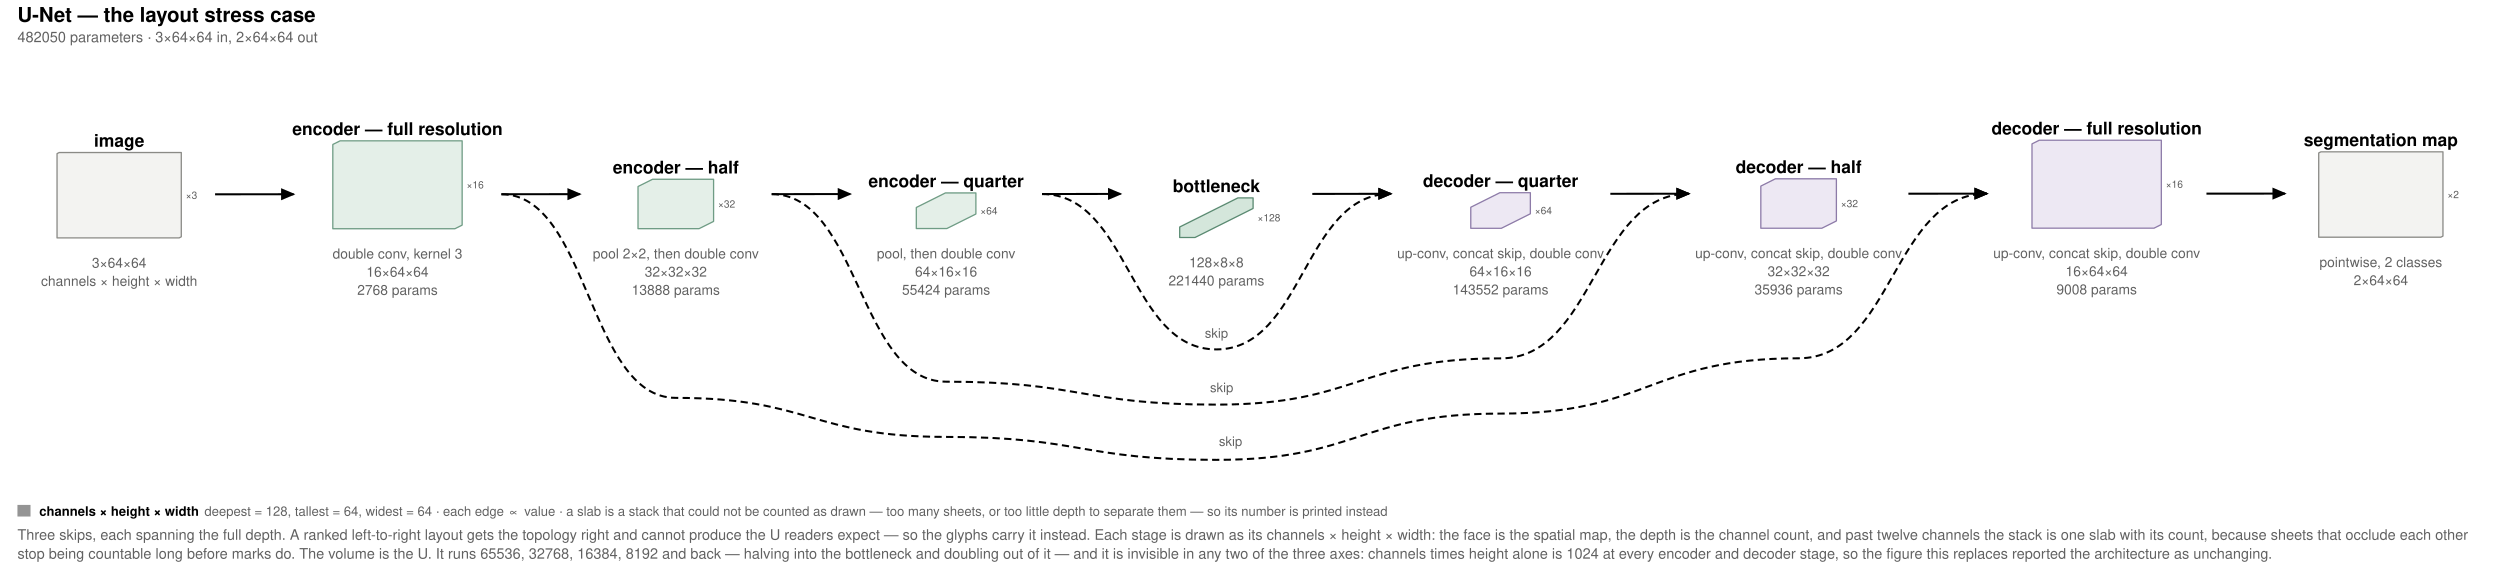
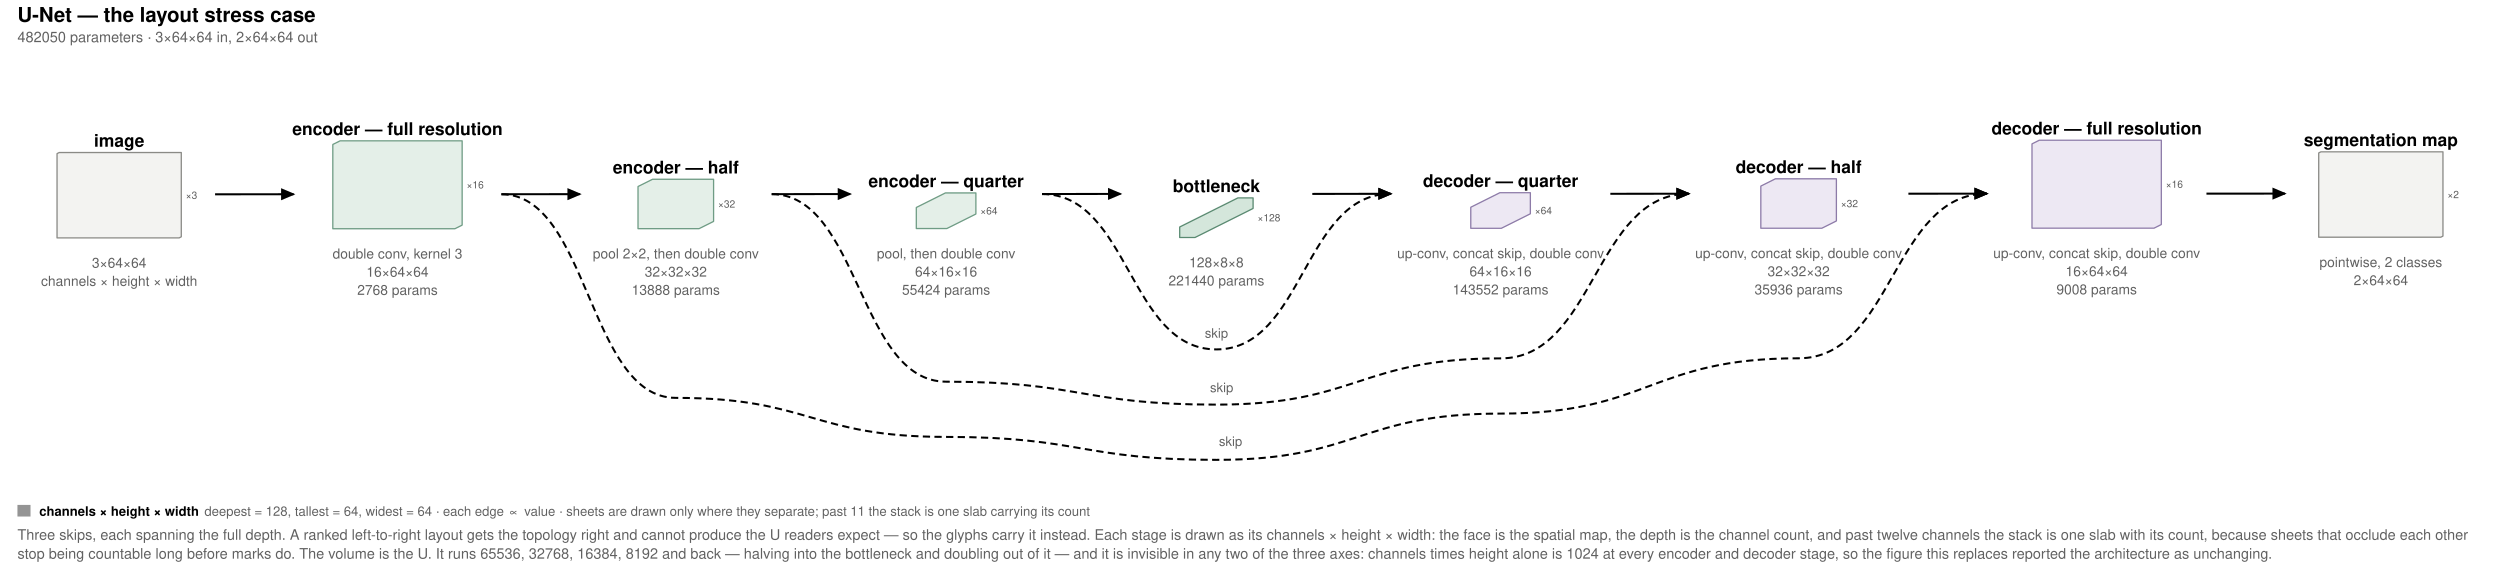
<svg xmlns="http://www.w3.org/2000/svg" class="draughtsman" role="img" aria-label="U-Net — the layout stress case" viewBox="0 0 1720.33 395.44" width="1720.33" height="395.44">
  <defs>
    <marker id="ds-arrow" viewBox="0 0 8 8" refX="7" refY="4" markerWidth="7" markerHeight="7" orient="auto-start-reverse">
      <path d="M0 0.6 L8 4 L0 7.4 Z" style="fill:currentColor" />
    </marker>
  </defs>
  <text class="ds-title" x="12" y="15" style="font-family:Helvetica Neue, Helvetica, Arial, sans-serif;font-size:14px;font-weight:600;fill:currentColor">U-Net — the layout stress case</text>
  <text class="ds-subtitle" x="12" y="29" style="font-family:Helvetica Neue, Helvetica, Arial, sans-serif;font-size:10px;fill:currentColor;opacity:0.62">482050 parameters · 3×64×64 in, 2×64×64 out</text>
  <g class="ds-body" transform="translate(0 36)">
    <path class="ds-edge ds-edge-solid" data-from="image" data-to="enc1" d="M148 97.71 C175 97.71 175 97.66 202 97.66" style="fill:none;stroke:currentColor;stroke-width:1.4" marker-end="url(#ds-arrow)" />
    <path class="ds-edge ds-edge-dashed" data-from="enc1" data-to="dec1" d="M345.04 97.66 C405.04 97.66 405.04 237.79 465.04 237.79 C558.04 237.79 558.04 264.65 651.04 264.65 C744.04 264.65 744.04 280.44 837.04 280.44 C934.81 280.44 934.81 248.61 1032.59 248.61 C1135.14 248.61 1135.14 210.55 1237.68 210.55 C1302.46 210.55 1302.46 97.25 1367.23 97.25" style="fill:none;stroke:currentColor;stroke-width:1.4;stroke-dasharray:5 3" marker-end="url(#ds-arrow)" />
    <text class="ds-edge-label" x="846.78" y="270.85" text-anchor="middle" style="font-family:Helvetica Neue, Helvetica, Arial, sans-serif;font-size:9.0px;fill:currentColor;opacity:0.62">skip</text>
    <path class="ds-edge ds-edge-solid" data-from="enc1" data-to="enc2" d="M345.04 97.66 C372.04 97.66 372.04 97.6 399.04 97.6" style="fill:none;stroke:currentColor;stroke-width:1.4" marker-end="url(#ds-arrow)" />
    <path class="ds-edge ds-edge-dashed" data-from="enc2" data-to="dec2" d="M531.04 97.6 C591.04 97.6 591.04 226.65 651.04 226.65 C744.04 226.65 744.04 242.44 837.04 242.44 C934.81 242.44 934.81 210.61 1032.59 210.61 C1097.36 210.61 1097.36 97.3 1162.13 97.3" style="fill:none;stroke:currentColor;stroke-width:1.4;stroke-dasharray:5 3" marker-end="url(#ds-arrow)" />
    <text class="ds-edge-label" x="840.66" y="233.85" text-anchor="middle" style="font-family:Helvetica Neue, Helvetica, Arial, sans-serif;font-size:9.0px;fill:currentColor;opacity:0.62">skip</text>
    <path class="ds-edge ds-edge-solid" data-from="enc2" data-to="enc3" d="M531.04 97.6 C558.04 97.6 558.04 97.52 585.04 97.52" style="fill:none;stroke:currentColor;stroke-width:1.4" marker-end="url(#ds-arrow)" />
    <path class="ds-edge ds-edge-dashed" data-from="enc3" data-to="dec3" d="M717.04 97.52 C777.04 97.52 777.04 204.44 837.04 204.44 C897.04 204.44 897.04 97.36 957.04 97.36" style="fill:none;stroke:currentColor;stroke-width:1.4;stroke-dasharray:5 3" marker-end="url(#ds-arrow)" />
    <text class="ds-edge-label" x="837.08" y="196.4" text-anchor="middle" style="font-family:Helvetica Neue, Helvetica, Arial, sans-serif;font-size:9.0px;fill:currentColor;opacity:0.62">skip</text>
    <path class="ds-edge ds-edge-solid" data-from="enc3" data-to="bottom" d="M717.04 97.52 C744.04 97.52 744.04 97.44 771.04 97.44" style="fill:none;stroke:currentColor;stroke-width:1.4" marker-end="url(#ds-arrow)" />
    <path class="ds-edge ds-edge-solid" data-from="bottom" data-to="dec3" d="M903.04 97.44 C930.04 97.44 930.04 97.36 957.04 97.36" style="fill:none;stroke:currentColor;stroke-width:1.4" marker-end="url(#ds-arrow)" />
    <path class="ds-edge ds-edge-solid" data-from="dec3" data-to="dec2" d="M1108.13 97.36 C1135.13 97.36 1135.13 97.3 1162.13 97.3" style="fill:none;stroke:currentColor;stroke-width:1.4" marker-end="url(#ds-arrow)" />
    <path class="ds-edge ds-edge-solid" data-from="dec2" data-to="dec1" d="M1313.23 97.3 C1340.23 97.3 1340.23 97.25 1367.23 97.25" style="fill:none;stroke:currentColor;stroke-width:1.4" marker-end="url(#ds-arrow)" />
    <path class="ds-edge ds-edge-solid" data-from="dec1" data-to="mask" d="M1518.33 97.25 C1545.33 97.25 1545.33 97.23 1572.33 97.23" style="fill:none;stroke:currentColor;stroke-width:1.4" marker-end="url(#ds-arrow)" />
    <g class="ds-stage ds-bare ds-kind-input" data-stage="image" data-box="16 22.71 132 150">
      <polygon class="ds-sheet" points="39.25,69.71 40.75,68.96 124.75,68.96 124.75,126.96 123.25,127.71 39.25,127.71" style="fill:#f2f2f0;fill-opacity:0.94;stroke:#8a8a86;stroke-width:0.9;stroke-linejoin:round" />
      <text x="127.75" y="100.84" style="font-family:Helvetica Neue, Helvetica, Arial, sans-serif;font-size:7.0px;fill:#5b5b5b">×3</text>
      <text x="82" y="64.96" text-anchor="middle" style="font-family:Helvetica Neue, Helvetica, Arial, sans-serif;font-size:12.0px;font-weight:600;fill:currentColor">image</text>
      <text x="82" y="148.21" text-anchor="middle" style="font-family:Helvetica Neue, Helvetica, Arial, sans-serif;font-size:9.5px;fill:currentColor;opacity:0.62">3×64×64</text>
      <text x="82" y="160.71" text-anchor="middle" style="font-family:Helvetica Neue, Helvetica, Arial, sans-serif;font-size:9.5px;fill:currentColor;opacity:0.62">channels × height × width</text>
    </g>
    <g class="ds-stage ds-bare ds-kind-conv" data-stage="enc1" data-box="202 16.41 143.04 162.5">
      <polygon class="ds-sheet" points="229.02,63.41 234.02,60.91 318.02,60.91 318.02,118.91 313.02,121.41 229.02,121.41" style="fill:#e2eee7;fill-opacity:0.94;stroke:#6f9c85;stroke-width:0.9;stroke-linejoin:round" />
      <text x="321.02" y="93.66" style="font-family:Helvetica Neue, Helvetica, Arial, sans-serif;font-size:7.0px;fill:#5b5b5b">×16</text>
      <text x="273.52" y="56.91" text-anchor="middle" style="font-family:Helvetica Neue, Helvetica, Arial, sans-serif;font-size:12.0px;font-weight:600;fill:currentColor">encoder — full resolution</text>
      <text x="273.52" y="141.91" text-anchor="middle" style="font-family:Helvetica Neue, Helvetica, Arial, sans-serif;font-size:9.5px;fill:currentColor;opacity:0.62">double conv, kernel 3</text>
      <text x="273.52" y="154.41" text-anchor="middle" style="font-family:Helvetica Neue, Helvetica, Arial, sans-serif;font-size:9.5px;fill:currentColor;opacity:0.62">16×64×64</text>
      <text x="273.52" y="166.91" text-anchor="middle" style="font-family:Helvetica Neue, Helvetica, Arial, sans-serif;font-size:9.5px;fill:currentColor;opacity:0.62">2768 params</text>
    </g>
    <g class="ds-stage ds-bare ds-kind-conv" data-stage="enc2" data-box="399.04 16.35 132 162.5">
      <polygon class="ds-sheet" points="439.04,92.35 449.04,87.35 491.04,87.35 491.04,116.35 481.04,121.35 439.04,121.35" style="fill:#e2eee7;fill-opacity:0.94;stroke:#6f9c85;stroke-width:0.9;stroke-linejoin:round" />
      <text x="494.04" y="106.85" style="font-family:Helvetica Neue, Helvetica, Arial, sans-serif;font-size:7.0px;fill:#5b5b5b">×32</text>
      <text x="465.04" y="83.35" text-anchor="middle" style="font-family:Helvetica Neue, Helvetica, Arial, sans-serif;font-size:12.0px;font-weight:600;fill:currentColor">encoder — half</text>
      <text x="465.04" y="141.85" text-anchor="middle" style="font-family:Helvetica Neue, Helvetica, Arial, sans-serif;font-size:9.5px;fill:currentColor;opacity:0.62">pool 2×2, then double conv</text>
      <text x="465.04" y="154.35" text-anchor="middle" style="font-family:Helvetica Neue, Helvetica, Arial, sans-serif;font-size:9.5px;fill:currentColor;opacity:0.62">32×32×32</text>
      <text x="465.04" y="166.85" text-anchor="middle" style="font-family:Helvetica Neue, Helvetica, Arial, sans-serif;font-size:9.5px;fill:currentColor;opacity:0.62">13888 params</text>
    </g>
    <g class="ds-stage ds-bare ds-kind-conv" data-stage="enc3" data-box="585.04 16.27 132 162.5">
      <polygon class="ds-sheet" points="630.54,106.77 650.54,96.77 671.54,96.77 671.54,111.27 651.54,121.27 630.54,121.27" style="fill:#e2eee7;fill-opacity:0.94;stroke:#6f9c85;stroke-width:0.9;stroke-linejoin:round" />
      <text x="674.54" y="111.52" style="font-family:Helvetica Neue, Helvetica, Arial, sans-serif;font-size:7.0px;fill:#5b5b5b">×64</text>
      <text x="651.04" y="92.77" text-anchor="middle" style="font-family:Helvetica Neue, Helvetica, Arial, sans-serif;font-size:12.0px;font-weight:600;fill:currentColor">encoder — quarter</text>
      <text x="651.04" y="141.77" text-anchor="middle" style="font-family:Helvetica Neue, Helvetica, Arial, sans-serif;font-size:9.5px;fill:currentColor;opacity:0.62">pool, then double conv</text>
      <text x="651.04" y="154.27" text-anchor="middle" style="font-family:Helvetica Neue, Helvetica, Arial, sans-serif;font-size:9.5px;fill:currentColor;opacity:0.62">64×16×16</text>
      <text x="651.04" y="166.77" text-anchor="middle" style="font-family:Helvetica Neue, Helvetica, Arial, sans-serif;font-size:9.5px;fill:currentColor;opacity:0.62">55424 params</text>
    </g>
    <g class="ds-stage ds-bare ds-kind-stack" data-stage="bottom" data-box="771.04 22.44 132 150">
      <polygon class="ds-sheet" points="811.79,120.19 851.79,100.19 862.29,100.19 862.29,107.44 822.29,127.44 811.79,127.44" style="fill:#d1e4d9;fill-opacity:0.94;stroke:#5a8a71;stroke-width:0.9;stroke-linejoin:round" />
      <text x="865.29" y="116.31" style="font-family:Helvetica Neue, Helvetica, Arial, sans-serif;font-size:7.0px;fill:#5b5b5b">×128</text>
      <text x="837.04" y="96.19" text-anchor="middle" style="font-family:Helvetica Neue, Helvetica, Arial, sans-serif;font-size:12.0px;font-weight:600;fill:currentColor">bottleneck</text>
      <text x="837.04" y="147.94" text-anchor="middle" style="font-family:Helvetica Neue, Helvetica, Arial, sans-serif;font-size:9.5px;fill:currentColor;opacity:0.62">128×8×8</text>
      <text x="837.04" y="160.44" text-anchor="middle" style="font-family:Helvetica Neue, Helvetica, Arial, sans-serif;font-size:9.5px;fill:currentColor;opacity:0.62">221440 params</text>
    </g>
    <g class="ds-stage ds-bare ds-kind-concat" data-stage="dec3" data-box="957.04 16.11 151.1 162.5">
      <polygon class="ds-sheet" points="1012.09,106.61 1032.09,96.61 1053.09,96.61 1053.09,111.11 1033.09,121.11 1012.09,121.11" style="fill:#ece6f2;fill-opacity:0.94;stroke:#8d7ba8;stroke-width:0.9;stroke-linejoin:round" />
      <text x="1056.09" y="111.36" style="font-family:Helvetica Neue, Helvetica, Arial, sans-serif;font-size:7.0px;fill:#5b5b5b">×64</text>
      <text x="1032.59" y="92.61" text-anchor="middle" style="font-family:Helvetica Neue, Helvetica, Arial, sans-serif;font-size:12.0px;font-weight:600;fill:currentColor">decoder — quarter</text>
      <text x="1032.59" y="141.61" text-anchor="middle" style="font-family:Helvetica Neue, Helvetica, Arial, sans-serif;font-size:9.5px;fill:currentColor;opacity:0.62">up-conv, concat skip, double conv</text>
      <text x="1032.59" y="154.11" text-anchor="middle" style="font-family:Helvetica Neue, Helvetica, Arial, sans-serif;font-size:9.5px;fill:currentColor;opacity:0.62">64×16×16</text>
      <text x="1032.59" y="166.61" text-anchor="middle" style="font-family:Helvetica Neue, Helvetica, Arial, sans-serif;font-size:9.5px;fill:currentColor;opacity:0.62">143552 params</text>
    </g>
    <g class="ds-stage ds-bare ds-kind-concat" data-stage="dec2" data-box="1162.13 16.05 151.1 162.5">
      <polygon class="ds-sheet" points="1211.68,92.05 1221.68,87.05 1263.68,87.05 1263.68,116.05 1253.68,121.05 1211.68,121.05" style="fill:#ece6f2;fill-opacity:0.94;stroke:#8d7ba8;stroke-width:0.9;stroke-linejoin:round" />
      <text x="1266.68" y="106.55" style="font-family:Helvetica Neue, Helvetica, Arial, sans-serif;font-size:7.0px;fill:#5b5b5b">×32</text>
      <text x="1237.68" y="83.05" text-anchor="middle" style="font-family:Helvetica Neue, Helvetica, Arial, sans-serif;font-size:12.0px;font-weight:600;fill:currentColor">decoder — half</text>
      <text x="1237.68" y="141.55" text-anchor="middle" style="font-family:Helvetica Neue, Helvetica, Arial, sans-serif;font-size:9.5px;fill:currentColor;opacity:0.62">up-conv, concat skip, double conv</text>
      <text x="1237.68" y="154.05" text-anchor="middle" style="font-family:Helvetica Neue, Helvetica, Arial, sans-serif;font-size:9.5px;fill:currentColor;opacity:0.62">32×32×32</text>
      <text x="1237.68" y="166.55" text-anchor="middle" style="font-family:Helvetica Neue, Helvetica, Arial, sans-serif;font-size:9.5px;fill:currentColor;opacity:0.62">35936 params</text>
    </g>
    <g class="ds-stage ds-bare ds-kind-concat" data-stage="dec1" data-box="1367.23 16 151.1 162.5">
      <polygon class="ds-sheet" points="1398.28,63 1403.28,60.5 1487.28,60.5 1487.28,118.5 1482.28,121 1398.28,121" style="fill:#ece6f2;fill-opacity:0.94;stroke:#8d7ba8;stroke-width:0.9;stroke-linejoin:round" />
      <text x="1490.28" y="93.25" style="font-family:Helvetica Neue, Helvetica, Arial, sans-serif;font-size:7.0px;fill:#5b5b5b">×16</text>
      <text x="1442.78" y="56.5" text-anchor="middle" style="font-family:Helvetica Neue, Helvetica, Arial, sans-serif;font-size:12.0px;font-weight:600;fill:currentColor">decoder — full resolution</text>
      <text x="1442.78" y="141.5" text-anchor="middle" style="font-family:Helvetica Neue, Helvetica, Arial, sans-serif;font-size:9.5px;fill:currentColor;opacity:0.62">up-conv, concat skip, double conv</text>
      <text x="1442.78" y="154" text-anchor="middle" style="font-family:Helvetica Neue, Helvetica, Arial, sans-serif;font-size:9.5px;fill:currentColor;opacity:0.62">16×64×64</text>
      <text x="1442.78" y="166.5" text-anchor="middle" style="font-family:Helvetica Neue, Helvetica, Arial, sans-serif;font-size:9.5px;fill:currentColor;opacity:0.62">9008 params</text>
    </g>
    <g class="ds-stage ds-bare ds-kind-output" data-stage="mask" data-box="1572.33 22.23 132 150">
      <polygon class="ds-sheet" points="1595.58,69.23 1597.08,68.48 1681.08,68.48 1681.08,126.48 1679.58,127.23 1595.58,127.23" style="fill:#f2f2f0;fill-opacity:0.94;stroke:#8a8a86;stroke-width:0.9;stroke-linejoin:round" />
      <text x="1684.08" y="100.35" style="font-family:Helvetica Neue, Helvetica, Arial, sans-serif;font-size:7.0px;fill:#5b5b5b">×2</text>
      <text x="1638.33" y="64.48" text-anchor="middle" style="font-family:Helvetica Neue, Helvetica, Arial, sans-serif;font-size:12.0px;font-weight:600;fill:currentColor">segmentation map</text>
      <text x="1638.33" y="147.73" text-anchor="middle" style="font-family:Helvetica Neue, Helvetica, Arial, sans-serif;font-size:9.5px;fill:currentColor;opacity:0.62">pointwise, 2 classes</text>
      <text x="1638.33" y="160.23" text-anchor="middle" style="font-family:Helvetica Neue, Helvetica, Arial, sans-serif;font-size:9.5px;fill:currentColor;opacity:0.62">2×64×64</text>
    </g>
  </g>
  <g class="ds-legend">
    <rect class="ds-legend-glyph" x="12" y="347.44" width="9" height="8" style="fill:currentColor;fill-opacity:0.42" />
    <text class="ds-legend-label" x="27" y="354.94" style="font-family:Helvetica Neue, Helvetica, Arial, sans-serif;font-size:9.0px;font-weight:600;fill:currentColor">channels × height × width</text>
-     <text class="ds-legend-share" x="140.65" y="354.94" style="font-family:Helvetica Neue, Helvetica, Arial, sans-serif;font-size:9.0px;fill:currentColor;opacity:0.62">deepest = 128, tallest = 64, widest = 64 · each edge ∝ value · a slab is a stack that could not be counted as drawn — too many sheets, or too little depth to separate them — so its number is printed instead</text>
+     <text class="ds-legend-share" x="140.65" y="354.94" style="font-family:Helvetica Neue, Helvetica, Arial, sans-serif;font-size:9.0px;fill:currentColor;opacity:0.62">deepest = 128, tallest = 64, widest = 64 · each edge ∝ value · sheets are drawn only where they separate; past 11 the stack is one slab carrying its count</text>
  </g>
  <text class="ds-caption" x="12" y="371.44" style="font-family:Helvetica Neue, Helvetica, Arial, sans-serif;font-size:10.0px;fill:currentColor;opacity:0.62">Three skips, each spanning the full depth. A ranked left-to-right layout gets the topology right and cannot produce the U readers expect — so the glyphs carry it instead. Each stage is drawn as its channels × height × width: the face is the spatial map, the depth is the channel count, and past twelve channels the stack is one slab with its count, because sheets that occlude each other</text>
  <text class="ds-caption" x="12" y="384.44" style="font-family:Helvetica Neue, Helvetica, Arial, sans-serif;font-size:10.0px;fill:currentColor;opacity:0.62">stop being countable long before marks do. The volume is the U. It runs 65536, 32768, 16384, 8192 and back — halving into the bottleneck and doubling out of it — and it is invisible in any two of the three axes: channels times height alone is 1024 at every encoder and decoder stage, so the figure this replaces reported the architecture as unchanging.</text>
</svg>
